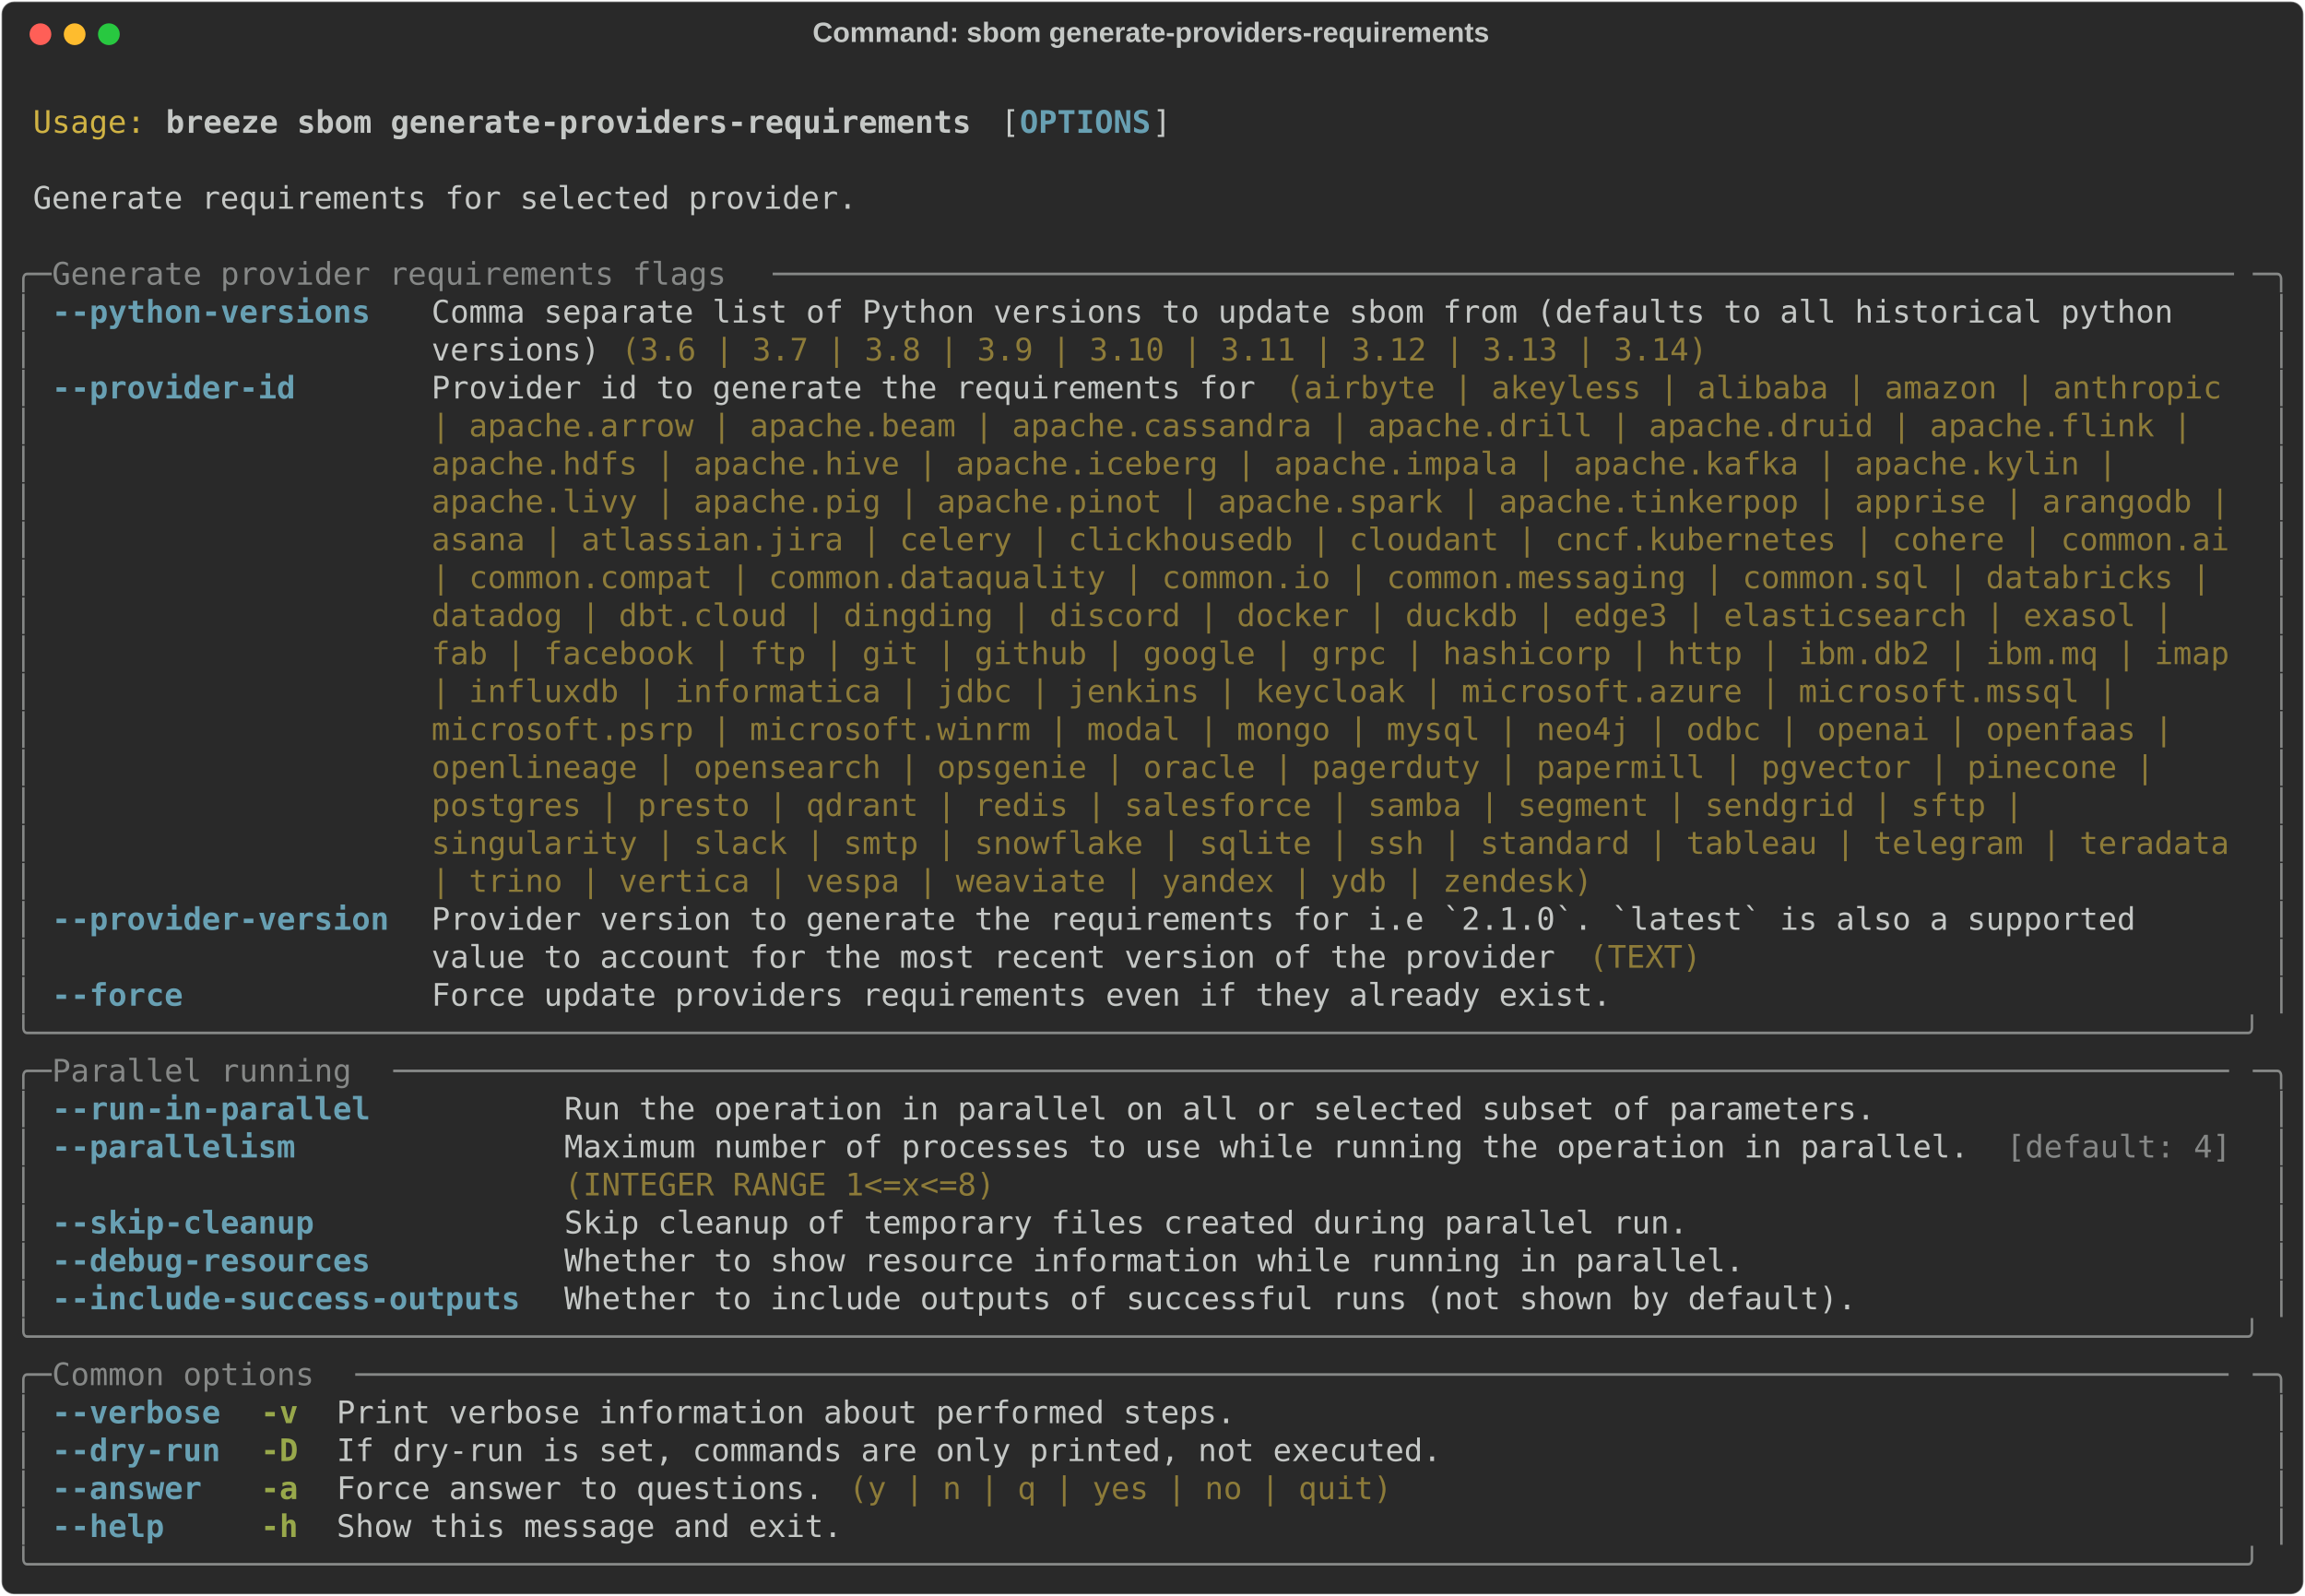
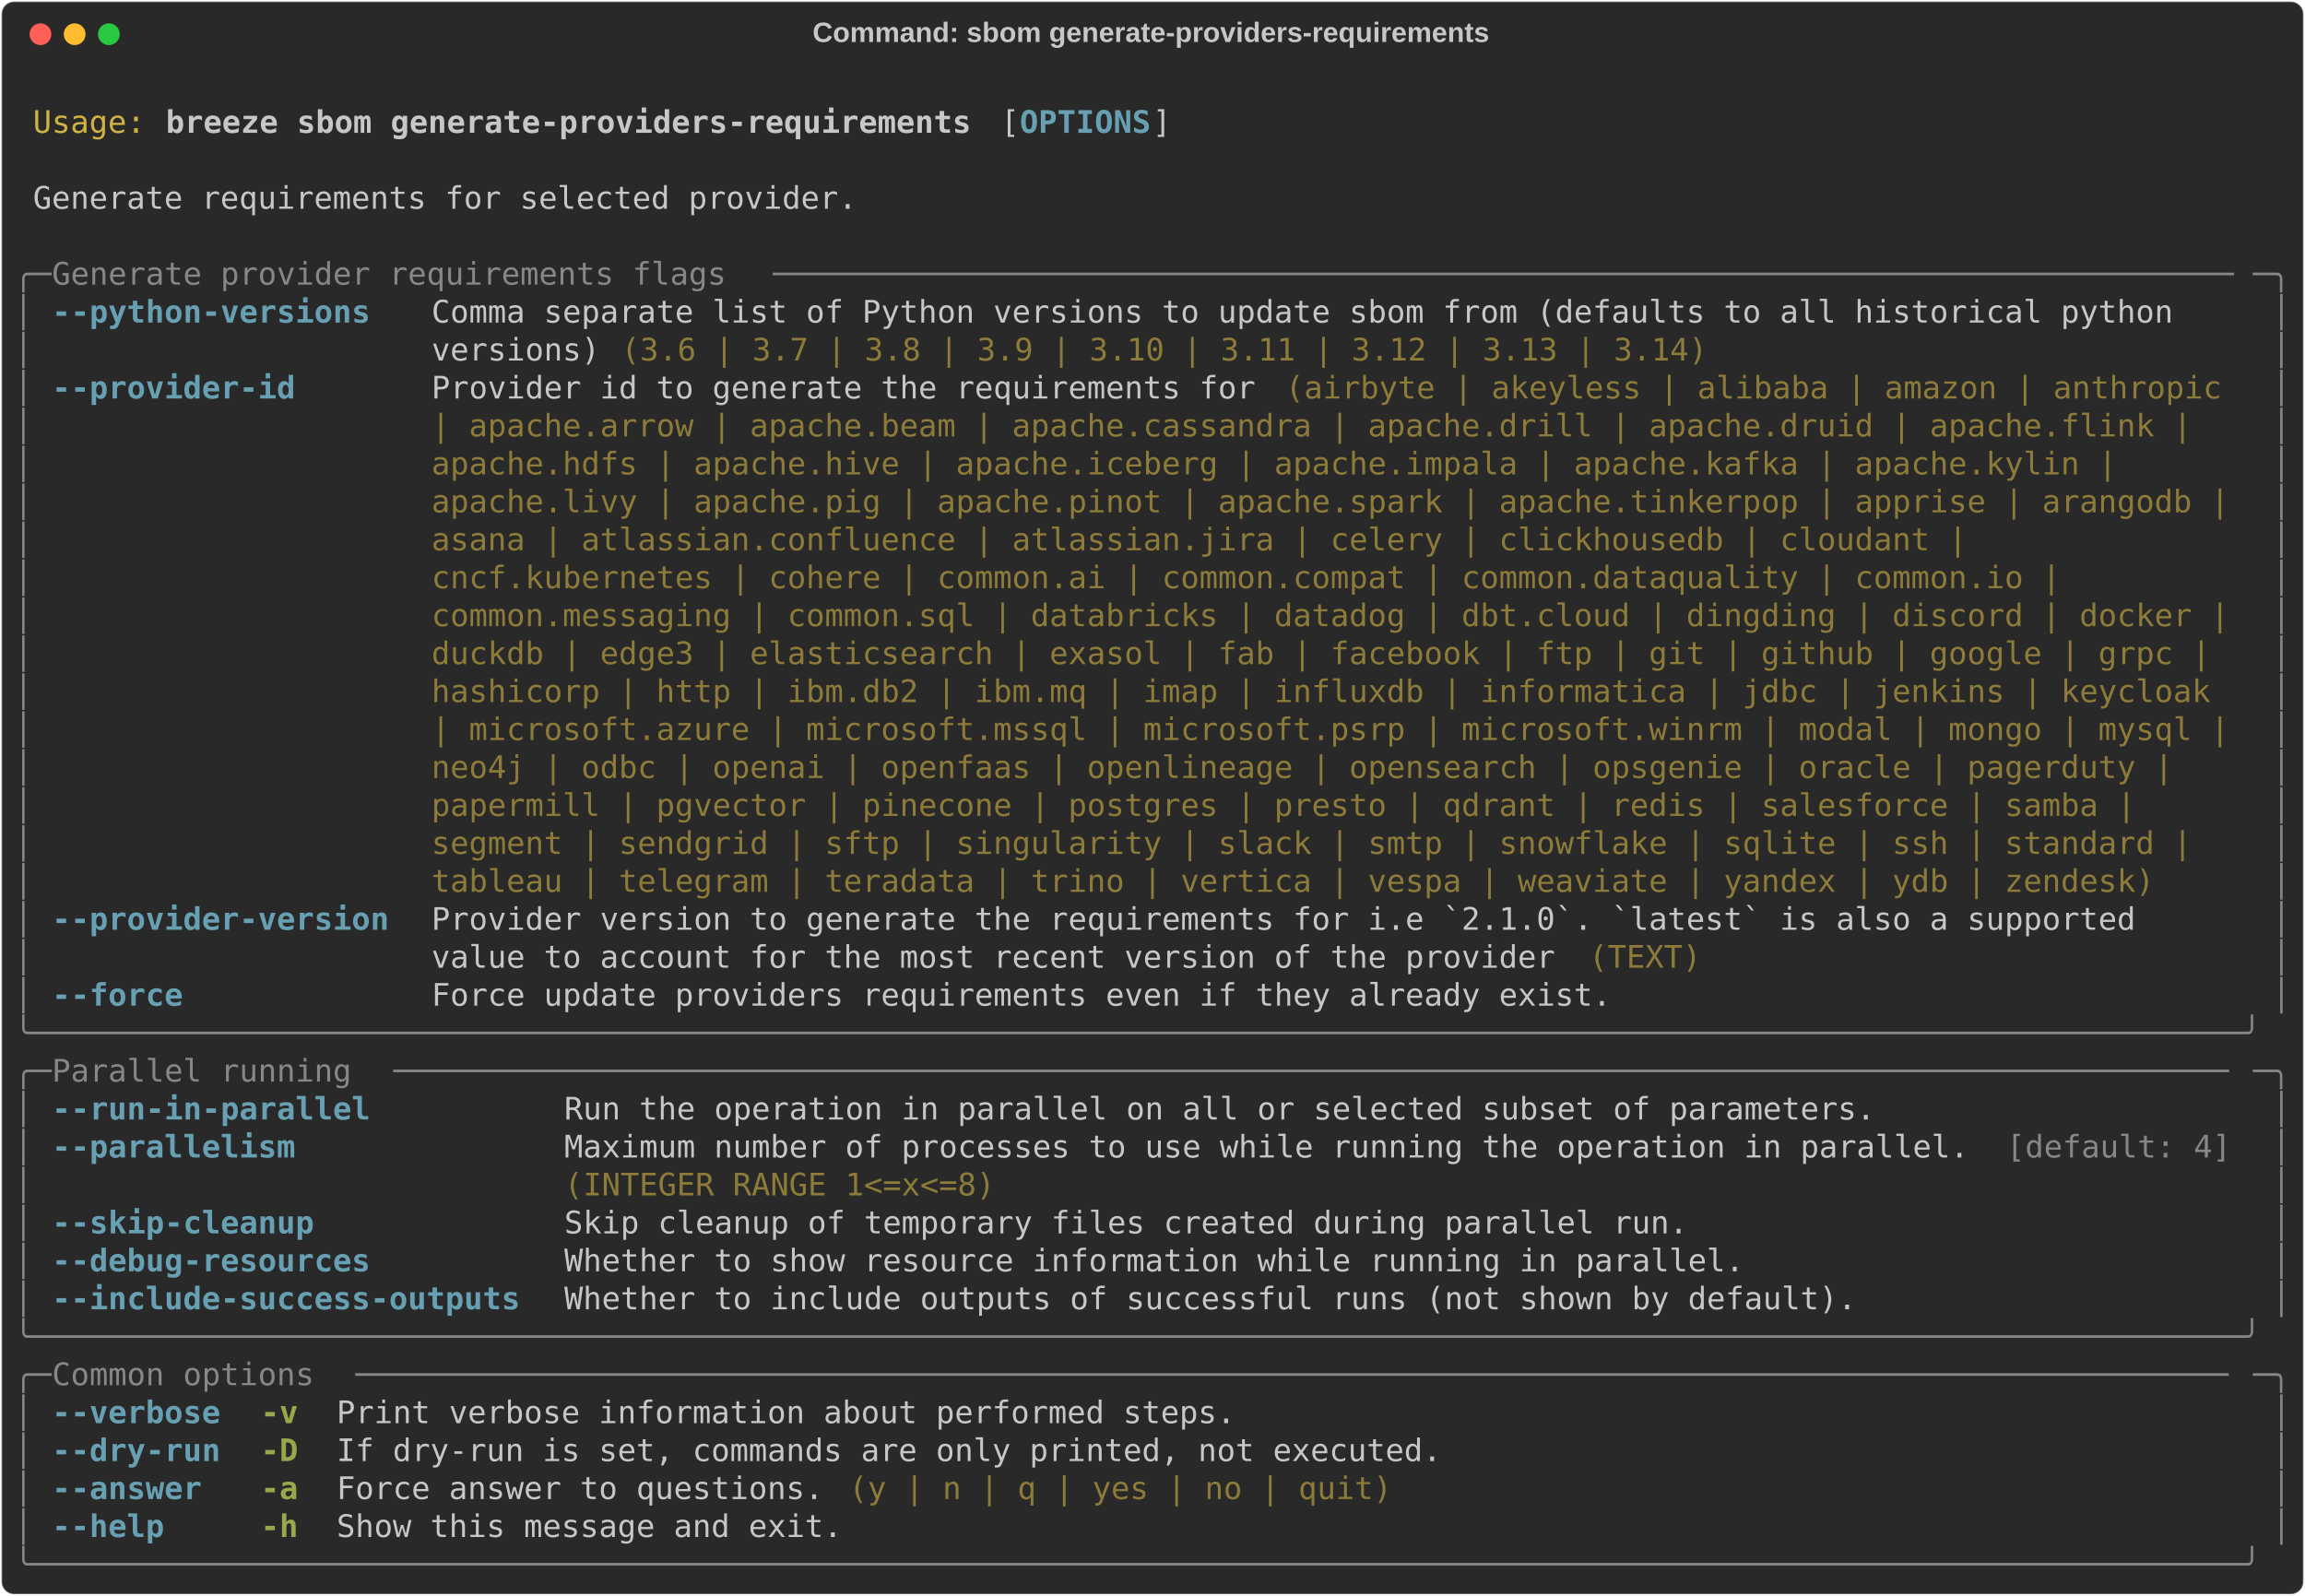
<svg xmlns="http://www.w3.org/2000/svg" class="rich-terminal" viewBox="0 0 1482 1026.0">
  <style>

    @font-face {
        font-family: "Fira Code";
        src: local("FiraCode-Regular"),
                url("https://cdnjs.cloudflare.com/ajax/libs/firacode/6.2.0/woff2/FiraCode-Regular.woff2") format("woff2"),
                url("https://cdnjs.cloudflare.com/ajax/libs/firacode/6.2.0/woff/FiraCode-Regular.woff") format("woff");
        font-style: normal;
        font-weight: 400;
    }
    @font-face {
        font-family: "Fira Code";
        src: local("FiraCode-Bold"),
                url("https://cdnjs.cloudflare.com/ajax/libs/firacode/6.2.0/woff2/FiraCode-Bold.woff2") format("woff2"),
                url("https://cdnjs.cloudflare.com/ajax/libs/firacode/6.2.0/woff/FiraCode-Bold.woff") format("woff");
        font-style: bold;
        font-weight: 700;
    }

    .breeze-sbom-generate-providers-requirements-matrix {
        font-family: Fira Code, monospace;
        font-size: 20px;
        line-height: 24.4px;
        font-variant-east-asian: full-width;
    }

    .breeze-sbom-generate-providers-requirements-title {
        font-size: 18px;
        font-weight: bold;
        font-family: arial;
    }

    .breeze-sbom-generate-providers-requirements-r1 { fill: #c5c8c6 }
.breeze-sbom-generate-providers-requirements-r2 { fill: #d0b344 }
.breeze-sbom-generate-providers-requirements-r3 { fill: #c5c8c6;font-weight: bold }
.breeze-sbom-generate-providers-requirements-r4 { fill: #68a0b3;font-weight: bold }
.breeze-sbom-generate-providers-requirements-r5 { fill: #868887 }
.breeze-sbom-generate-providers-requirements-r6 { fill: #8d7b39 }
.breeze-sbom-generate-providers-requirements-r7 { fill: #98a84b;font-weight: bold }
    </style>
  <defs>
    <clipPath id="breeze-sbom-generate-providers-requirements-clip-terminal">
      <rect x="0" y="0" width="1463.0" height="975.0" />
    </clipPath>
    <clipPath id="breeze-sbom-generate-providers-requirements-line-0">
      <rect x="0" y="1.5" width="1464" height="24.65" />
    </clipPath>
    <clipPath id="breeze-sbom-generate-providers-requirements-line-1">
      <rect x="0" y="25.9" width="1464" height="24.65" />
    </clipPath>
    <clipPath id="breeze-sbom-generate-providers-requirements-line-2">
      <rect x="0" y="50.3" width="1464" height="24.65" />
    </clipPath>
    <clipPath id="breeze-sbom-generate-providers-requirements-line-3">
      <rect x="0" y="74.7" width="1464" height="24.65" />
    </clipPath>
    <clipPath id="breeze-sbom-generate-providers-requirements-line-4">
      <rect x="0" y="99.1" width="1464" height="24.65" />
    </clipPath>
    <clipPath id="breeze-sbom-generate-providers-requirements-line-5">
      <rect x="0" y="123.5" width="1464" height="24.65" />
    </clipPath>
    <clipPath id="breeze-sbom-generate-providers-requirements-line-6">
      <rect x="0" y="147.9" width="1464" height="24.65" />
    </clipPath>
    <clipPath id="breeze-sbom-generate-providers-requirements-line-7">
      <rect x="0" y="172.3" width="1464" height="24.65" />
    </clipPath>
    <clipPath id="breeze-sbom-generate-providers-requirements-line-8">
      <rect x="0" y="196.7" width="1464" height="24.65" />
    </clipPath>
    <clipPath id="breeze-sbom-generate-providers-requirements-line-9">
      <rect x="0" y="221.1" width="1464" height="24.65" />
    </clipPath>
    <clipPath id="breeze-sbom-generate-providers-requirements-line-10">
      <rect x="0" y="245.5" width="1464" height="24.65" />
    </clipPath>
    <clipPath id="breeze-sbom-generate-providers-requirements-line-11">
      <rect x="0" y="269.9" width="1464" height="24.65" />
    </clipPath>
    <clipPath id="breeze-sbom-generate-providers-requirements-line-12">
      <rect x="0" y="294.3" width="1464" height="24.65" />
    </clipPath>
    <clipPath id="breeze-sbom-generate-providers-requirements-line-13">
      <rect x="0" y="318.7" width="1464" height="24.65" />
    </clipPath>
    <clipPath id="breeze-sbom-generate-providers-requirements-line-14">
      <rect x="0" y="343.1" width="1464" height="24.65" />
    </clipPath>
    <clipPath id="breeze-sbom-generate-providers-requirements-line-15">
      <rect x="0" y="367.5" width="1464" height="24.65" />
    </clipPath>
    <clipPath id="breeze-sbom-generate-providers-requirements-line-16">
      <rect x="0" y="391.9" width="1464" height="24.65" />
    </clipPath>
    <clipPath id="breeze-sbom-generate-providers-requirements-line-17">
      <rect x="0" y="416.3" width="1464" height="24.65" />
    </clipPath>
    <clipPath id="breeze-sbom-generate-providers-requirements-line-18">
      <rect x="0" y="440.7" width="1464" height="24.65" />
    </clipPath>
    <clipPath id="breeze-sbom-generate-providers-requirements-line-19">
      <rect x="0" y="465.1" width="1464" height="24.65" />
    </clipPath>
    <clipPath id="breeze-sbom-generate-providers-requirements-line-20">
      <rect x="0" y="489.5" width="1464" height="24.65" />
    </clipPath>
    <clipPath id="breeze-sbom-generate-providers-requirements-line-21">
      <rect x="0" y="513.9" width="1464" height="24.65" />
    </clipPath>
    <clipPath id="breeze-sbom-generate-providers-requirements-line-22">
      <rect x="0" y="538.3" width="1464" height="24.65" />
    </clipPath>
    <clipPath id="breeze-sbom-generate-providers-requirements-line-23">
      <rect x="0" y="562.7" width="1464" height="24.65" />
    </clipPath>
    <clipPath id="breeze-sbom-generate-providers-requirements-line-24">
      <rect x="0" y="587.1" width="1464" height="24.65" />
    </clipPath>
    <clipPath id="breeze-sbom-generate-providers-requirements-line-25">
      <rect x="0" y="611.5" width="1464" height="24.65" />
    </clipPath>
    <clipPath id="breeze-sbom-generate-providers-requirements-line-26">
      <rect x="0" y="635.9" width="1464" height="24.65" />
    </clipPath>
    <clipPath id="breeze-sbom-generate-providers-requirements-line-27">
      <rect x="0" y="660.3" width="1464" height="24.65" />
    </clipPath>
    <clipPath id="breeze-sbom-generate-providers-requirements-line-28">
      <rect x="0" y="684.7" width="1464" height="24.65" />
    </clipPath>
    <clipPath id="breeze-sbom-generate-providers-requirements-line-29">
      <rect x="0" y="709.1" width="1464" height="24.65" />
    </clipPath>
    <clipPath id="breeze-sbom-generate-providers-requirements-line-30">
      <rect x="0" y="733.5" width="1464" height="24.65" />
    </clipPath>
    <clipPath id="breeze-sbom-generate-providers-requirements-line-31">
      <rect x="0" y="757.9" width="1464" height="24.65" />
    </clipPath>
    <clipPath id="breeze-sbom-generate-providers-requirements-line-32">
      <rect x="0" y="782.3" width="1464" height="24.65" />
    </clipPath>
    <clipPath id="breeze-sbom-generate-providers-requirements-line-33">
      <rect x="0" y="806.7" width="1464" height="24.65" />
    </clipPath>
    <clipPath id="breeze-sbom-generate-providers-requirements-line-34">
      <rect x="0" y="831.1" width="1464" height="24.65" />
    </clipPath>
    <clipPath id="breeze-sbom-generate-providers-requirements-line-35">
      <rect x="0" y="855.5" width="1464" height="24.65" />
    </clipPath>
    <clipPath id="breeze-sbom-generate-providers-requirements-line-36">
      <rect x="0" y="879.9" width="1464" height="24.65" />
    </clipPath>
    <clipPath id="breeze-sbom-generate-providers-requirements-line-37">
      <rect x="0" y="904.3" width="1464" height="24.65" />
    </clipPath>
    <clipPath id="breeze-sbom-generate-providers-requirements-line-38">
      <rect x="0" y="928.7" width="1464" height="24.65" />
    </clipPath>
  </defs>
  <rect fill="#292929" stroke="rgba(255,255,255,0.35)" stroke-width="1" x="1" y="1" width="1480" height="1024" rx="8" />
  <text class="breeze-sbom-generate-providers-requirements-title" fill="#c5c8c6" text-anchor="middle" x="740" y="27">Command: sbom generate-providers-requirements</text>
  <g transform="translate(26,22)">
    <circle cx="0" cy="0" r="7" fill="#ff5f57" />
    <circle cx="22" cy="0" r="7" fill="#febc2e" />
    <circle cx="44" cy="0" r="7" fill="#28c840" />
  </g>
  <g transform="translate(9, 41)" clip-path="url(#breeze-sbom-generate-providers-requirements-clip-terminal)">
    <g class="breeze-sbom-generate-providers-requirements-matrix">
      <text class="breeze-sbom-generate-providers-requirements-r1" x="1464" y="20" textLength="12.2" clip-path="url(#breeze-sbom-generate-providers-requirements-line-0)">
</text>
      <text class="breeze-sbom-generate-providers-requirements-r2" x="12.2" y="44.4" textLength="73.2" clip-path="url(#breeze-sbom-generate-providers-requirements-line-1)">Usage:</text>
      <text class="breeze-sbom-generate-providers-requirements-r3" x="97.6" y="44.4" textLength="524.6" clip-path="url(#breeze-sbom-generate-providers-requirements-line-1)">breeze sbom generate-providers-requirements</text>
      <text class="breeze-sbom-generate-providers-requirements-r1" x="634.4" y="44.4" textLength="12.2" clip-path="url(#breeze-sbom-generate-providers-requirements-line-1)">[</text>
      <text class="breeze-sbom-generate-providers-requirements-r4" x="646.6" y="44.4" textLength="85.4" clip-path="url(#breeze-sbom-generate-providers-requirements-line-1)">OPTIONS</text>
      <text class="breeze-sbom-generate-providers-requirements-r1" x="732" y="44.4" textLength="12.2" clip-path="url(#breeze-sbom-generate-providers-requirements-line-1)">]</text>
      <text class="breeze-sbom-generate-providers-requirements-r1" x="1464" y="44.4" textLength="12.2" clip-path="url(#breeze-sbom-generate-providers-requirements-line-1)">
</text>
      <text class="breeze-sbom-generate-providers-requirements-r1" x="1464" y="68.8" textLength="12.2" clip-path="url(#breeze-sbom-generate-providers-requirements-line-2)">
</text>
      <text class="breeze-sbom-generate-providers-requirements-r1" x="12.2" y="93.2" textLength="536.8" clip-path="url(#breeze-sbom-generate-providers-requirements-line-3)">Generate requirements for selected provider.</text>
      <text class="breeze-sbom-generate-providers-requirements-r1" x="1464" y="93.2" textLength="12.2" clip-path="url(#breeze-sbom-generate-providers-requirements-line-3)">
</text>
      <text class="breeze-sbom-generate-providers-requirements-r1" x="1464" y="117.6" textLength="12.2" clip-path="url(#breeze-sbom-generate-providers-requirements-line-4)">
</text>
      <text class="breeze-sbom-generate-providers-requirements-r5" x="0" y="142" textLength="24.4" clip-path="url(#breeze-sbom-generate-providers-requirements-line-5)">╭─</text>
      <text class="breeze-sbom-generate-providers-requirements-r5" x="24.4" y="142" textLength="463.6" clip-path="url(#breeze-sbom-generate-providers-requirements-line-5)"> Generate provider requirements flags </text>
      <text class="breeze-sbom-generate-providers-requirements-r5" x="488" y="142" textLength="951.6" clip-path="url(#breeze-sbom-generate-providers-requirements-line-5)">──────────────────────────────────────────────────────────────────────────────</text>
      <text class="breeze-sbom-generate-providers-requirements-r5" x="1439.6" y="142" textLength="24.4" clip-path="url(#breeze-sbom-generate-providers-requirements-line-5)">─╮</text>
      <text class="breeze-sbom-generate-providers-requirements-r1" x="1464" y="142" textLength="12.2" clip-path="url(#breeze-sbom-generate-providers-requirements-line-5)">
</text>
      <text class="breeze-sbom-generate-providers-requirements-r5" x="0" y="166.4" textLength="12.2" clip-path="url(#breeze-sbom-generate-providers-requirements-line-6)">│</text>
      <text class="breeze-sbom-generate-providers-requirements-r4" x="24.4" y="166.4" textLength="219.6" clip-path="url(#breeze-sbom-generate-providers-requirements-line-6)">--python-versions </text>
      <text class="breeze-sbom-generate-providers-requirements-r1" x="268.4" y="166.4" textLength="1171.2" clip-path="url(#breeze-sbom-generate-providers-requirements-line-6)">Comma separate list of Python versions to update sbom from (defaults to all historical python   </text>
      <text class="breeze-sbom-generate-providers-requirements-r5" x="1451.8" y="166.4" textLength="12.2" clip-path="url(#breeze-sbom-generate-providers-requirements-line-6)">│</text>
      <text class="breeze-sbom-generate-providers-requirements-r1" x="1464" y="166.4" textLength="12.2" clip-path="url(#breeze-sbom-generate-providers-requirements-line-6)">
</text>
      <text class="breeze-sbom-generate-providers-requirements-r5" x="0" y="190.8" textLength="12.2" clip-path="url(#breeze-sbom-generate-providers-requirements-line-7)">│</text>
      <text class="breeze-sbom-generate-providers-requirements-r1" x="268.4" y="190.8" textLength="122" clip-path="url(#breeze-sbom-generate-providers-requirements-line-7)">versions) </text>
      <text class="breeze-sbom-generate-providers-requirements-r6" x="390.4" y="190.8" textLength="707.6" clip-path="url(#breeze-sbom-generate-providers-requirements-line-7)">(3.6 | 3.7 | 3.8 | 3.9 | 3.10 | 3.11 | 3.12 | 3.13 | 3.14)</text>
      <text class="breeze-sbom-generate-providers-requirements-r5" x="1451.8" y="190.8" textLength="12.2" clip-path="url(#breeze-sbom-generate-providers-requirements-line-7)">│</text>
      <text class="breeze-sbom-generate-providers-requirements-r1" x="1464" y="190.8" textLength="12.2" clip-path="url(#breeze-sbom-generate-providers-requirements-line-7)">
</text>
      <text class="breeze-sbom-generate-providers-requirements-r5" x="0" y="215.2" textLength="12.2" clip-path="url(#breeze-sbom-generate-providers-requirements-line-8)">│</text>
      <text class="breeze-sbom-generate-providers-requirements-r4" x="24.4" y="215.2" textLength="219.6" clip-path="url(#breeze-sbom-generate-providers-requirements-line-8)">--provider-id     </text>
      <text class="breeze-sbom-generate-providers-requirements-r1" x="268.4" y="215.2" textLength="549" clip-path="url(#breeze-sbom-generate-providers-requirements-line-8)">Provider id to generate the requirements for </text>
      <text class="breeze-sbom-generate-providers-requirements-r6" x="817.4" y="215.2" textLength="622.2" clip-path="url(#breeze-sbom-generate-providers-requirements-line-8)">(airbyte | akeyless | alibaba | amazon | anthropic </text>
      <text class="breeze-sbom-generate-providers-requirements-r5" x="1451.8" y="215.2" textLength="12.2" clip-path="url(#breeze-sbom-generate-providers-requirements-line-8)">│</text>
      <text class="breeze-sbom-generate-providers-requirements-r1" x="1464" y="215.2" textLength="12.2" clip-path="url(#breeze-sbom-generate-providers-requirements-line-8)">
</text>
      <text class="breeze-sbom-generate-providers-requirements-r5" x="0" y="239.6" textLength="12.2" clip-path="url(#breeze-sbom-generate-providers-requirements-line-9)">│</text>
      <text class="breeze-sbom-generate-providers-requirements-r6" x="268.4" y="239.6" textLength="1159" clip-path="url(#breeze-sbom-generate-providers-requirements-line-9)">| apache.arrow | apache.beam | apache.cassandra | apache.drill | apache.druid | apache.flink | </text>
      <text class="breeze-sbom-generate-providers-requirements-r5" x="1451.8" y="239.6" textLength="12.2" clip-path="url(#breeze-sbom-generate-providers-requirements-line-9)">│</text>
      <text class="breeze-sbom-generate-providers-requirements-r1" x="1464" y="239.6" textLength="12.2" clip-path="url(#breeze-sbom-generate-providers-requirements-line-9)">
</text>
      <text class="breeze-sbom-generate-providers-requirements-r5" x="0" y="264" textLength="12.2" clip-path="url(#breeze-sbom-generate-providers-requirements-line-10)">│</text>
      <text class="breeze-sbom-generate-providers-requirements-r6" x="268.4" y="264" textLength="1110.2" clip-path="url(#breeze-sbom-generate-providers-requirements-line-10)">apache.hdfs | apache.hive | apache.iceberg | apache.impala | apache.kafka | apache.kylin | </text>
      <text class="breeze-sbom-generate-providers-requirements-r5" x="1451.8" y="264" textLength="12.2" clip-path="url(#breeze-sbom-generate-providers-requirements-line-10)">│</text>
      <text class="breeze-sbom-generate-providers-requirements-r1" x="1464" y="264" textLength="12.2" clip-path="url(#breeze-sbom-generate-providers-requirements-line-10)">
</text>
      <text class="breeze-sbom-generate-providers-requirements-r5" x="0" y="288.4" textLength="12.2" clip-path="url(#breeze-sbom-generate-providers-requirements-line-11)">│</text>
      <text class="breeze-sbom-generate-providers-requirements-r6" x="268.4" y="288.4" textLength="1171.2" clip-path="url(#breeze-sbom-generate-providers-requirements-line-11)">apache.livy | apache.pig | apache.pinot | apache.spark | apache.tinkerpop | apprise | arangodb |</text>
      <text class="breeze-sbom-generate-providers-requirements-r5" x="1451.8" y="288.4" textLength="12.2" clip-path="url(#breeze-sbom-generate-providers-requirements-line-11)">│</text>
      <text class="breeze-sbom-generate-providers-requirements-r1" x="1464" y="288.4" textLength="12.2" clip-path="url(#breeze-sbom-generate-providers-requirements-line-11)">
</text>
      <text class="breeze-sbom-generate-providers-requirements-r5" x="0" y="312.8" textLength="12.2" clip-path="url(#breeze-sbom-generate-providers-requirements-line-12)">│</text>
-       <text class="breeze-sbom-generate-providers-requirements-r6" x="268.4" y="312.8" textLength="1171.2" clip-path="url(#breeze-sbom-generate-providers-requirements-line-12)">asana | atlassian.jira | celery | clickhousedb | cloudant | cncf.kubernetes | cohere | common.ai</text>
+       <text class="breeze-sbom-generate-providers-requirements-r6" x="268.4" y="312.8" textLength="1012.6" clip-path="url(#breeze-sbom-generate-providers-requirements-line-12)">asana | atlassian.confluence | atlassian.jira | celery | clickhousedb | cloudant | </text>
      <text class="breeze-sbom-generate-providers-requirements-r5" x="1451.8" y="312.8" textLength="12.2" clip-path="url(#breeze-sbom-generate-providers-requirements-line-12)">│</text>
      <text class="breeze-sbom-generate-providers-requirements-r1" x="1464" y="312.8" textLength="12.2" clip-path="url(#breeze-sbom-generate-providers-requirements-line-12)">
</text>
      <text class="breeze-sbom-generate-providers-requirements-r5" x="0" y="337.2" textLength="12.2" clip-path="url(#breeze-sbom-generate-providers-requirements-line-13)">│</text>
-       <text class="breeze-sbom-generate-providers-requirements-r6" x="268.4" y="337.2" textLength="1171.2" clip-path="url(#breeze-sbom-generate-providers-requirements-line-13)">| common.compat | common.dataquality | common.io | common.messaging | common.sql | databricks | </text>
+       <text class="breeze-sbom-generate-providers-requirements-r6" x="268.4" y="337.2" textLength="1073.6" clip-path="url(#breeze-sbom-generate-providers-requirements-line-13)">cncf.kubernetes | cohere | common.ai | common.compat | common.dataquality | common.io | </text>
      <text class="breeze-sbom-generate-providers-requirements-r5" x="1451.8" y="337.2" textLength="12.2" clip-path="url(#breeze-sbom-generate-providers-requirements-line-13)">│</text>
      <text class="breeze-sbom-generate-providers-requirements-r1" x="1464" y="337.2" textLength="12.2" clip-path="url(#breeze-sbom-generate-providers-requirements-line-13)">
</text>
      <text class="breeze-sbom-generate-providers-requirements-r5" x="0" y="361.6" textLength="12.2" clip-path="url(#breeze-sbom-generate-providers-requirements-line-14)">│</text>
-       <text class="breeze-sbom-generate-providers-requirements-r6" x="268.4" y="361.6" textLength="1146.8" clip-path="url(#breeze-sbom-generate-providers-requirements-line-14)">datadog | dbt.cloud | dingding | discord | docker | duckdb | edge3 | elasticsearch | exasol | </text>
+       <text class="breeze-sbom-generate-providers-requirements-r6" x="268.4" y="361.6" textLength="1171.2" clip-path="url(#breeze-sbom-generate-providers-requirements-line-14)">common.messaging | common.sql | databricks | datadog | dbt.cloud | dingding | discord | docker |</text>
      <text class="breeze-sbom-generate-providers-requirements-r5" x="1451.8" y="361.6" textLength="12.2" clip-path="url(#breeze-sbom-generate-providers-requirements-line-14)">│</text>
      <text class="breeze-sbom-generate-providers-requirements-r1" x="1464" y="361.6" textLength="12.2" clip-path="url(#breeze-sbom-generate-providers-requirements-line-14)">
</text>
      <text class="breeze-sbom-generate-providers-requirements-r5" x="0" y="386" textLength="12.2" clip-path="url(#breeze-sbom-generate-providers-requirements-line-15)">│</text>
-       <text class="breeze-sbom-generate-providers-requirements-r6" x="268.4" y="386" textLength="1171.2" clip-path="url(#breeze-sbom-generate-providers-requirements-line-15)">fab | facebook | ftp | git | github | google | grpc | hashicorp | http | ibm.db2 | ibm.mq | imap</text>
+       <text class="breeze-sbom-generate-providers-requirements-r6" x="268.4" y="386" textLength="1171.2" clip-path="url(#breeze-sbom-generate-providers-requirements-line-15)">duckdb | edge3 | elasticsearch | exasol | fab | facebook | ftp | git | github | google | grpc | </text>
      <text class="breeze-sbom-generate-providers-requirements-r5" x="1451.8" y="386" textLength="12.2" clip-path="url(#breeze-sbom-generate-providers-requirements-line-15)">│</text>
      <text class="breeze-sbom-generate-providers-requirements-r1" x="1464" y="386" textLength="12.2" clip-path="url(#breeze-sbom-generate-providers-requirements-line-15)">
</text>
      <text class="breeze-sbom-generate-providers-requirements-r5" x="0" y="410.4" textLength="12.2" clip-path="url(#breeze-sbom-generate-providers-requirements-line-16)">│</text>
-       <text class="breeze-sbom-generate-providers-requirements-r6" x="268.4" y="410.4" textLength="1110.2" clip-path="url(#breeze-sbom-generate-providers-requirements-line-16)">| influxdb | informatica | jdbc | jenkins | keycloak | microsoft.azure | microsoft.mssql | </text>
+       <text class="breeze-sbom-generate-providers-requirements-r6" x="268.4" y="410.4" textLength="1171.2" clip-path="url(#breeze-sbom-generate-providers-requirements-line-16)">hashicorp | http | ibm.db2 | ibm.mq | imap | influxdb | informatica | jdbc | jenkins | keycloak </text>
      <text class="breeze-sbom-generate-providers-requirements-r5" x="1451.8" y="410.4" textLength="12.2" clip-path="url(#breeze-sbom-generate-providers-requirements-line-16)">│</text>
      <text class="breeze-sbom-generate-providers-requirements-r1" x="1464" y="410.4" textLength="12.2" clip-path="url(#breeze-sbom-generate-providers-requirements-line-16)">
</text>
      <text class="breeze-sbom-generate-providers-requirements-r5" x="0" y="434.8" textLength="12.2" clip-path="url(#breeze-sbom-generate-providers-requirements-line-17)">│</text>
-       <text class="breeze-sbom-generate-providers-requirements-r6" x="268.4" y="434.8" textLength="1146.8" clip-path="url(#breeze-sbom-generate-providers-requirements-line-17)">microsoft.psrp | microsoft.winrm | modal | mongo | mysql | neo4j | odbc | openai | openfaas | </text>
+       <text class="breeze-sbom-generate-providers-requirements-r6" x="268.4" y="434.8" textLength="1171.2" clip-path="url(#breeze-sbom-generate-providers-requirements-line-17)">| microsoft.azure | microsoft.mssql | microsoft.psrp | microsoft.winrm | modal | mongo | mysql |</text>
      <text class="breeze-sbom-generate-providers-requirements-r5" x="1451.8" y="434.8" textLength="12.2" clip-path="url(#breeze-sbom-generate-providers-requirements-line-17)">│</text>
      <text class="breeze-sbom-generate-providers-requirements-r1" x="1464" y="434.8" textLength="12.2" clip-path="url(#breeze-sbom-generate-providers-requirements-line-17)">
</text>
      <text class="breeze-sbom-generate-providers-requirements-r5" x="0" y="459.2" textLength="12.2" clip-path="url(#breeze-sbom-generate-providers-requirements-line-18)">│</text>
-       <text class="breeze-sbom-generate-providers-requirements-r6" x="268.4" y="459.2" textLength="1134.6" clip-path="url(#breeze-sbom-generate-providers-requirements-line-18)">openlineage | opensearch | opsgenie | oracle | pagerduty | papermill | pgvector | pinecone | </text>
+       <text class="breeze-sbom-generate-providers-requirements-r6" x="268.4" y="459.2" textLength="1146.8" clip-path="url(#breeze-sbom-generate-providers-requirements-line-18)">neo4j | odbc | openai | openfaas | openlineage | opensearch | opsgenie | oracle | pagerduty | </text>
      <text class="breeze-sbom-generate-providers-requirements-r5" x="1451.8" y="459.2" textLength="12.2" clip-path="url(#breeze-sbom-generate-providers-requirements-line-18)">│</text>
      <text class="breeze-sbom-generate-providers-requirements-r1" x="1464" y="459.2" textLength="12.2" clip-path="url(#breeze-sbom-generate-providers-requirements-line-18)">
</text>
      <text class="breeze-sbom-generate-providers-requirements-r5" x="0" y="483.6" textLength="12.2" clip-path="url(#breeze-sbom-generate-providers-requirements-line-19)">│</text>
-       <text class="breeze-sbom-generate-providers-requirements-r6" x="268.4" y="483.6" textLength="1049.2" clip-path="url(#breeze-sbom-generate-providers-requirements-line-19)">postgres | presto | qdrant | redis | salesforce | samba | segment | sendgrid | sftp | </text>
+       <text class="breeze-sbom-generate-providers-requirements-r6" x="268.4" y="483.6" textLength="1122.4" clip-path="url(#breeze-sbom-generate-providers-requirements-line-19)">papermill | pgvector | pinecone | postgres | presto | qdrant | redis | salesforce | samba | </text>
      <text class="breeze-sbom-generate-providers-requirements-r5" x="1451.8" y="483.6" textLength="12.2" clip-path="url(#breeze-sbom-generate-providers-requirements-line-19)">│</text>
      <text class="breeze-sbom-generate-providers-requirements-r1" x="1464" y="483.6" textLength="12.2" clip-path="url(#breeze-sbom-generate-providers-requirements-line-19)">
</text>
      <text class="breeze-sbom-generate-providers-requirements-r5" x="0" y="508" textLength="12.2" clip-path="url(#breeze-sbom-generate-providers-requirements-line-20)">│</text>
-       <text class="breeze-sbom-generate-providers-requirements-r6" x="268.4" y="508" textLength="1171.2" clip-path="url(#breeze-sbom-generate-providers-requirements-line-20)">singularity | slack | smtp | snowflake | sqlite | ssh | standard | tableau | telegram | teradata</text>
+       <text class="breeze-sbom-generate-providers-requirements-r6" x="268.4" y="508" textLength="1159" clip-path="url(#breeze-sbom-generate-providers-requirements-line-20)">segment | sendgrid | sftp | singularity | slack | smtp | snowflake | sqlite | ssh | standard | </text>
      <text class="breeze-sbom-generate-providers-requirements-r5" x="1451.8" y="508" textLength="12.2" clip-path="url(#breeze-sbom-generate-providers-requirements-line-20)">│</text>
      <text class="breeze-sbom-generate-providers-requirements-r1" x="1464" y="508" textLength="12.2" clip-path="url(#breeze-sbom-generate-providers-requirements-line-20)">
</text>
      <text class="breeze-sbom-generate-providers-requirements-r5" x="0" y="532.4" textLength="12.2" clip-path="url(#breeze-sbom-generate-providers-requirements-line-21)">│</text>
-       <text class="breeze-sbom-generate-providers-requirements-r6" x="268.4" y="532.4" textLength="756.4" clip-path="url(#breeze-sbom-generate-providers-requirements-line-21)">| trino | vertica | vespa | weaviate | yandex | ydb | zendesk)</text>
+       <text class="breeze-sbom-generate-providers-requirements-r6" x="268.4" y="532.4" textLength="1122.4" clip-path="url(#breeze-sbom-generate-providers-requirements-line-21)">tableau | telegram | teradata | trino | vertica | vespa | weaviate | yandex | ydb | zendesk)</text>
      <text class="breeze-sbom-generate-providers-requirements-r5" x="1451.8" y="532.4" textLength="12.2" clip-path="url(#breeze-sbom-generate-providers-requirements-line-21)">│</text>
      <text class="breeze-sbom-generate-providers-requirements-r1" x="1464" y="532.4" textLength="12.2" clip-path="url(#breeze-sbom-generate-providers-requirements-line-21)">
</text>
      <text class="breeze-sbom-generate-providers-requirements-r5" x="0" y="556.8" textLength="12.2" clip-path="url(#breeze-sbom-generate-providers-requirements-line-22)">│</text>
      <text class="breeze-sbom-generate-providers-requirements-r4" x="24.4" y="556.8" textLength="219.6" clip-path="url(#breeze-sbom-generate-providers-requirements-line-22)">--provider-version</text>
      <text class="breeze-sbom-generate-providers-requirements-r1" x="268.4" y="556.8" textLength="1171.2" clip-path="url(#breeze-sbom-generate-providers-requirements-line-22)">Provider version to generate the requirements for i.e `2.1.0`. `latest` is also a supported     </text>
      <text class="breeze-sbom-generate-providers-requirements-r5" x="1451.8" y="556.8" textLength="12.2" clip-path="url(#breeze-sbom-generate-providers-requirements-line-22)">│</text>
      <text class="breeze-sbom-generate-providers-requirements-r1" x="1464" y="556.8" textLength="12.2" clip-path="url(#breeze-sbom-generate-providers-requirements-line-22)">
</text>
      <text class="breeze-sbom-generate-providers-requirements-r5" x="0" y="581.2" textLength="12.2" clip-path="url(#breeze-sbom-generate-providers-requirements-line-23)">│</text>
      <text class="breeze-sbom-generate-providers-requirements-r1" x="268.4" y="581.2" textLength="744.2" clip-path="url(#breeze-sbom-generate-providers-requirements-line-23)">value to account for the most recent version of the provider </text>
      <text class="breeze-sbom-generate-providers-requirements-r6" x="1012.6" y="581.2" textLength="73.2" clip-path="url(#breeze-sbom-generate-providers-requirements-line-23)">(TEXT)</text>
      <text class="breeze-sbom-generate-providers-requirements-r5" x="1451.8" y="581.2" textLength="12.2" clip-path="url(#breeze-sbom-generate-providers-requirements-line-23)">│</text>
      <text class="breeze-sbom-generate-providers-requirements-r1" x="1464" y="581.2" textLength="12.2" clip-path="url(#breeze-sbom-generate-providers-requirements-line-23)">
</text>
      <text class="breeze-sbom-generate-providers-requirements-r5" x="0" y="605.6" textLength="12.2" clip-path="url(#breeze-sbom-generate-providers-requirements-line-24)">│</text>
      <text class="breeze-sbom-generate-providers-requirements-r4" x="24.4" y="605.6" textLength="219.6" clip-path="url(#breeze-sbom-generate-providers-requirements-line-24)">--force           </text>
      <text class="breeze-sbom-generate-providers-requirements-r1" x="268.4" y="605.6" textLength="768.6" clip-path="url(#breeze-sbom-generate-providers-requirements-line-24)">Force update providers requirements even if they already exist.</text>
      <text class="breeze-sbom-generate-providers-requirements-r5" x="1451.8" y="605.6" textLength="12.2" clip-path="url(#breeze-sbom-generate-providers-requirements-line-24)">│</text>
      <text class="breeze-sbom-generate-providers-requirements-r1" x="1464" y="605.6" textLength="12.2" clip-path="url(#breeze-sbom-generate-providers-requirements-line-24)">
</text>
      <text class="breeze-sbom-generate-providers-requirements-r5" x="0" y="630" textLength="1464" clip-path="url(#breeze-sbom-generate-providers-requirements-line-25)">╰──────────────────────────────────────────────────────────────────────────────────────────────────────────────────────╯</text>
      <text class="breeze-sbom-generate-providers-requirements-r1" x="1464" y="630" textLength="12.2" clip-path="url(#breeze-sbom-generate-providers-requirements-line-25)">
</text>
      <text class="breeze-sbom-generate-providers-requirements-r5" x="0" y="654.4" textLength="24.4" clip-path="url(#breeze-sbom-generate-providers-requirements-line-26)">╭─</text>
      <text class="breeze-sbom-generate-providers-requirements-r5" x="24.4" y="654.4" textLength="219.6" clip-path="url(#breeze-sbom-generate-providers-requirements-line-26)"> Parallel running </text>
      <text class="breeze-sbom-generate-providers-requirements-r5" x="244" y="654.4" textLength="1195.6" clip-path="url(#breeze-sbom-generate-providers-requirements-line-26)">──────────────────────────────────────────────────────────────────────────────────────────────────</text>
      <text class="breeze-sbom-generate-providers-requirements-r5" x="1439.6" y="654.4" textLength="24.4" clip-path="url(#breeze-sbom-generate-providers-requirements-line-26)">─╮</text>
      <text class="breeze-sbom-generate-providers-requirements-r1" x="1464" y="654.4" textLength="12.2" clip-path="url(#breeze-sbom-generate-providers-requirements-line-26)">
</text>
      <text class="breeze-sbom-generate-providers-requirements-r5" x="0" y="678.8" textLength="12.2" clip-path="url(#breeze-sbom-generate-providers-requirements-line-27)">│</text>
      <text class="breeze-sbom-generate-providers-requirements-r4" x="24.4" y="678.8" textLength="305" clip-path="url(#breeze-sbom-generate-providers-requirements-line-27)">--run-in-parallel        </text>
      <text class="breeze-sbom-generate-providers-requirements-r1" x="353.8" y="678.8" textLength="854" clip-path="url(#breeze-sbom-generate-providers-requirements-line-27)">Run the operation in parallel on all or selected subset of parameters.</text>
      <text class="breeze-sbom-generate-providers-requirements-r5" x="1451.8" y="678.8" textLength="12.2" clip-path="url(#breeze-sbom-generate-providers-requirements-line-27)">│</text>
      <text class="breeze-sbom-generate-providers-requirements-r1" x="1464" y="678.8" textLength="12.2" clip-path="url(#breeze-sbom-generate-providers-requirements-line-27)">
</text>
      <text class="breeze-sbom-generate-providers-requirements-r5" x="0" y="703.2" textLength="12.2" clip-path="url(#breeze-sbom-generate-providers-requirements-line-28)">│</text>
      <text class="breeze-sbom-generate-providers-requirements-r4" x="24.4" y="703.2" textLength="305" clip-path="url(#breeze-sbom-generate-providers-requirements-line-28)">--parallelism            </text>
      <text class="breeze-sbom-generate-providers-requirements-r1" x="353.8" y="703.2" textLength="927.2" clip-path="url(#breeze-sbom-generate-providers-requirements-line-28)">Maximum number of processes to use while running the operation in parallel. </text>
      <text class="breeze-sbom-generate-providers-requirements-r5" x="1281" y="703.2" textLength="146.4" clip-path="url(#breeze-sbom-generate-providers-requirements-line-28)">[default: 4]</text>
      <text class="breeze-sbom-generate-providers-requirements-r5" x="1451.8" y="703.2" textLength="12.2" clip-path="url(#breeze-sbom-generate-providers-requirements-line-28)">│</text>
      <text class="breeze-sbom-generate-providers-requirements-r1" x="1464" y="703.2" textLength="12.2" clip-path="url(#breeze-sbom-generate-providers-requirements-line-28)">
</text>
      <text class="breeze-sbom-generate-providers-requirements-r5" x="0" y="727.6" textLength="12.2" clip-path="url(#breeze-sbom-generate-providers-requirements-line-29)">│</text>
      <text class="breeze-sbom-generate-providers-requirements-r6" x="353.8" y="727.6" textLength="280.6" clip-path="url(#breeze-sbom-generate-providers-requirements-line-29)">(INTEGER RANGE 1&lt;=x&lt;=8)</text>
      <text class="breeze-sbom-generate-providers-requirements-r5" x="1451.8" y="727.6" textLength="12.2" clip-path="url(#breeze-sbom-generate-providers-requirements-line-29)">│</text>
      <text class="breeze-sbom-generate-providers-requirements-r1" x="1464" y="727.6" textLength="12.2" clip-path="url(#breeze-sbom-generate-providers-requirements-line-29)">
</text>
      <text class="breeze-sbom-generate-providers-requirements-r5" x="0" y="752" textLength="12.2" clip-path="url(#breeze-sbom-generate-providers-requirements-line-30)">│</text>
      <text class="breeze-sbom-generate-providers-requirements-r4" x="24.4" y="752" textLength="305" clip-path="url(#breeze-sbom-generate-providers-requirements-line-30)">--skip-cleanup           </text>
      <text class="breeze-sbom-generate-providers-requirements-r1" x="353.8" y="752" textLength="732" clip-path="url(#breeze-sbom-generate-providers-requirements-line-30)">Skip cleanup of temporary files created during parallel run.</text>
      <text class="breeze-sbom-generate-providers-requirements-r5" x="1451.8" y="752" textLength="12.2" clip-path="url(#breeze-sbom-generate-providers-requirements-line-30)">│</text>
      <text class="breeze-sbom-generate-providers-requirements-r1" x="1464" y="752" textLength="12.2" clip-path="url(#breeze-sbom-generate-providers-requirements-line-30)">
</text>
      <text class="breeze-sbom-generate-providers-requirements-r5" x="0" y="776.4" textLength="12.2" clip-path="url(#breeze-sbom-generate-providers-requirements-line-31)">│</text>
      <text class="breeze-sbom-generate-providers-requirements-r4" x="24.4" y="776.4" textLength="305" clip-path="url(#breeze-sbom-generate-providers-requirements-line-31)">--debug-resources        </text>
      <text class="breeze-sbom-generate-providers-requirements-r1" x="353.8" y="776.4" textLength="768.6" clip-path="url(#breeze-sbom-generate-providers-requirements-line-31)">Whether to show resource information while running in parallel.</text>
      <text class="breeze-sbom-generate-providers-requirements-r5" x="1451.8" y="776.4" textLength="12.2" clip-path="url(#breeze-sbom-generate-providers-requirements-line-31)">│</text>
      <text class="breeze-sbom-generate-providers-requirements-r1" x="1464" y="776.4" textLength="12.2" clip-path="url(#breeze-sbom-generate-providers-requirements-line-31)">
</text>
      <text class="breeze-sbom-generate-providers-requirements-r5" x="0" y="800.8" textLength="12.2" clip-path="url(#breeze-sbom-generate-providers-requirements-line-32)">│</text>
      <text class="breeze-sbom-generate-providers-requirements-r4" x="24.4" y="800.8" textLength="305" clip-path="url(#breeze-sbom-generate-providers-requirements-line-32)">--include-success-outputs</text>
      <text class="breeze-sbom-generate-providers-requirements-r1" x="353.8" y="800.8" textLength="841.8" clip-path="url(#breeze-sbom-generate-providers-requirements-line-32)">Whether to include outputs of successful runs (not shown by default).</text>
      <text class="breeze-sbom-generate-providers-requirements-r5" x="1451.8" y="800.8" textLength="12.2" clip-path="url(#breeze-sbom-generate-providers-requirements-line-32)">│</text>
      <text class="breeze-sbom-generate-providers-requirements-r1" x="1464" y="800.8" textLength="12.2" clip-path="url(#breeze-sbom-generate-providers-requirements-line-32)">
</text>
      <text class="breeze-sbom-generate-providers-requirements-r5" x="0" y="825.2" textLength="1464" clip-path="url(#breeze-sbom-generate-providers-requirements-line-33)">╰──────────────────────────────────────────────────────────────────────────────────────────────────────────────────────╯</text>
      <text class="breeze-sbom-generate-providers-requirements-r1" x="1464" y="825.2" textLength="12.2" clip-path="url(#breeze-sbom-generate-providers-requirements-line-33)">
</text>
      <text class="breeze-sbom-generate-providers-requirements-r5" x="0" y="849.6" textLength="24.4" clip-path="url(#breeze-sbom-generate-providers-requirements-line-34)">╭─</text>
      <text class="breeze-sbom-generate-providers-requirements-r5" x="24.4" y="849.6" textLength="195.2" clip-path="url(#breeze-sbom-generate-providers-requirements-line-34)"> Common options </text>
      <text class="breeze-sbom-generate-providers-requirements-r5" x="219.6" y="849.6" textLength="1220" clip-path="url(#breeze-sbom-generate-providers-requirements-line-34)">────────────────────────────────────────────────────────────────────────────────────────────────────</text>
      <text class="breeze-sbom-generate-providers-requirements-r5" x="1439.6" y="849.6" textLength="24.4" clip-path="url(#breeze-sbom-generate-providers-requirements-line-34)">─╮</text>
      <text class="breeze-sbom-generate-providers-requirements-r1" x="1464" y="849.6" textLength="12.2" clip-path="url(#breeze-sbom-generate-providers-requirements-line-34)">
</text>
      <text class="breeze-sbom-generate-providers-requirements-r5" x="0" y="874" textLength="12.2" clip-path="url(#breeze-sbom-generate-providers-requirements-line-35)">│</text>
      <text class="breeze-sbom-generate-providers-requirements-r4" x="24.4" y="874" textLength="109.8" clip-path="url(#breeze-sbom-generate-providers-requirements-line-35)">--verbose</text>
      <text class="breeze-sbom-generate-providers-requirements-r7" x="158.6" y="874" textLength="24.4" clip-path="url(#breeze-sbom-generate-providers-requirements-line-35)">-v</text>
      <text class="breeze-sbom-generate-providers-requirements-r1" x="207.4" y="874" textLength="585.6" clip-path="url(#breeze-sbom-generate-providers-requirements-line-35)">Print verbose information about performed steps.</text>
      <text class="breeze-sbom-generate-providers-requirements-r5" x="1451.8" y="874" textLength="12.2" clip-path="url(#breeze-sbom-generate-providers-requirements-line-35)">│</text>
      <text class="breeze-sbom-generate-providers-requirements-r1" x="1464" y="874" textLength="12.2" clip-path="url(#breeze-sbom-generate-providers-requirements-line-35)">
</text>
      <text class="breeze-sbom-generate-providers-requirements-r5" x="0" y="898.4" textLength="12.2" clip-path="url(#breeze-sbom-generate-providers-requirements-line-36)">│</text>
      <text class="breeze-sbom-generate-providers-requirements-r4" x="24.4" y="898.4" textLength="109.8" clip-path="url(#breeze-sbom-generate-providers-requirements-line-36)">--dry-run</text>
      <text class="breeze-sbom-generate-providers-requirements-r7" x="158.6" y="898.4" textLength="24.4" clip-path="url(#breeze-sbom-generate-providers-requirements-line-36)">-D</text>
      <text class="breeze-sbom-generate-providers-requirements-r1" x="207.4" y="898.4" textLength="719.8" clip-path="url(#breeze-sbom-generate-providers-requirements-line-36)">If dry-run is set, commands are only printed, not executed.</text>
      <text class="breeze-sbom-generate-providers-requirements-r5" x="1451.8" y="898.4" textLength="12.2" clip-path="url(#breeze-sbom-generate-providers-requirements-line-36)">│</text>
      <text class="breeze-sbom-generate-providers-requirements-r1" x="1464" y="898.4" textLength="12.2" clip-path="url(#breeze-sbom-generate-providers-requirements-line-36)">
</text>
      <text class="breeze-sbom-generate-providers-requirements-r5" x="0" y="922.8" textLength="12.2" clip-path="url(#breeze-sbom-generate-providers-requirements-line-37)">│</text>
      <text class="breeze-sbom-generate-providers-requirements-r4" x="24.4" y="922.8" textLength="109.8" clip-path="url(#breeze-sbom-generate-providers-requirements-line-37)">--answer </text>
      <text class="breeze-sbom-generate-providers-requirements-r7" x="158.6" y="922.8" textLength="24.4" clip-path="url(#breeze-sbom-generate-providers-requirements-line-37)">-a</text>
      <text class="breeze-sbom-generate-providers-requirements-r1" x="207.4" y="922.8" textLength="329.4" clip-path="url(#breeze-sbom-generate-providers-requirements-line-37)">Force answer to questions. </text>
      <text class="breeze-sbom-generate-providers-requirements-r6" x="536.8" y="922.8" textLength="353.8" clip-path="url(#breeze-sbom-generate-providers-requirements-line-37)">(y | n | q | yes | no | quit)</text>
      <text class="breeze-sbom-generate-providers-requirements-r5" x="1451.8" y="922.8" textLength="12.2" clip-path="url(#breeze-sbom-generate-providers-requirements-line-37)">│</text>
      <text class="breeze-sbom-generate-providers-requirements-r1" x="1464" y="922.8" textLength="12.2" clip-path="url(#breeze-sbom-generate-providers-requirements-line-37)">
</text>
      <text class="breeze-sbom-generate-providers-requirements-r5" x="0" y="947.2" textLength="12.2" clip-path="url(#breeze-sbom-generate-providers-requirements-line-38)">│</text>
      <text class="breeze-sbom-generate-providers-requirements-r4" x="24.4" y="947.2" textLength="109.8" clip-path="url(#breeze-sbom-generate-providers-requirements-line-38)">--help   </text>
      <text class="breeze-sbom-generate-providers-requirements-r7" x="158.6" y="947.2" textLength="24.4" clip-path="url(#breeze-sbom-generate-providers-requirements-line-38)">-h</text>
      <text class="breeze-sbom-generate-providers-requirements-r1" x="207.4" y="947.2" textLength="329.4" clip-path="url(#breeze-sbom-generate-providers-requirements-line-38)">Show this message and exit.</text>
      <text class="breeze-sbom-generate-providers-requirements-r5" x="1451.8" y="947.2" textLength="12.2" clip-path="url(#breeze-sbom-generate-providers-requirements-line-38)">│</text>
      <text class="breeze-sbom-generate-providers-requirements-r1" x="1464" y="947.2" textLength="12.2" clip-path="url(#breeze-sbom-generate-providers-requirements-line-38)">
</text>
      <text class="breeze-sbom-generate-providers-requirements-r5" x="0" y="971.6" textLength="1464" clip-path="url(#breeze-sbom-generate-providers-requirements-line-39)">╰──────────────────────────────────────────────────────────────────────────────────────────────────────────────────────╯</text>
      <text class="breeze-sbom-generate-providers-requirements-r1" x="1464" y="971.6" textLength="12.2" clip-path="url(#breeze-sbom-generate-providers-requirements-line-39)">
</text>
    </g>
  </g>
</svg>
